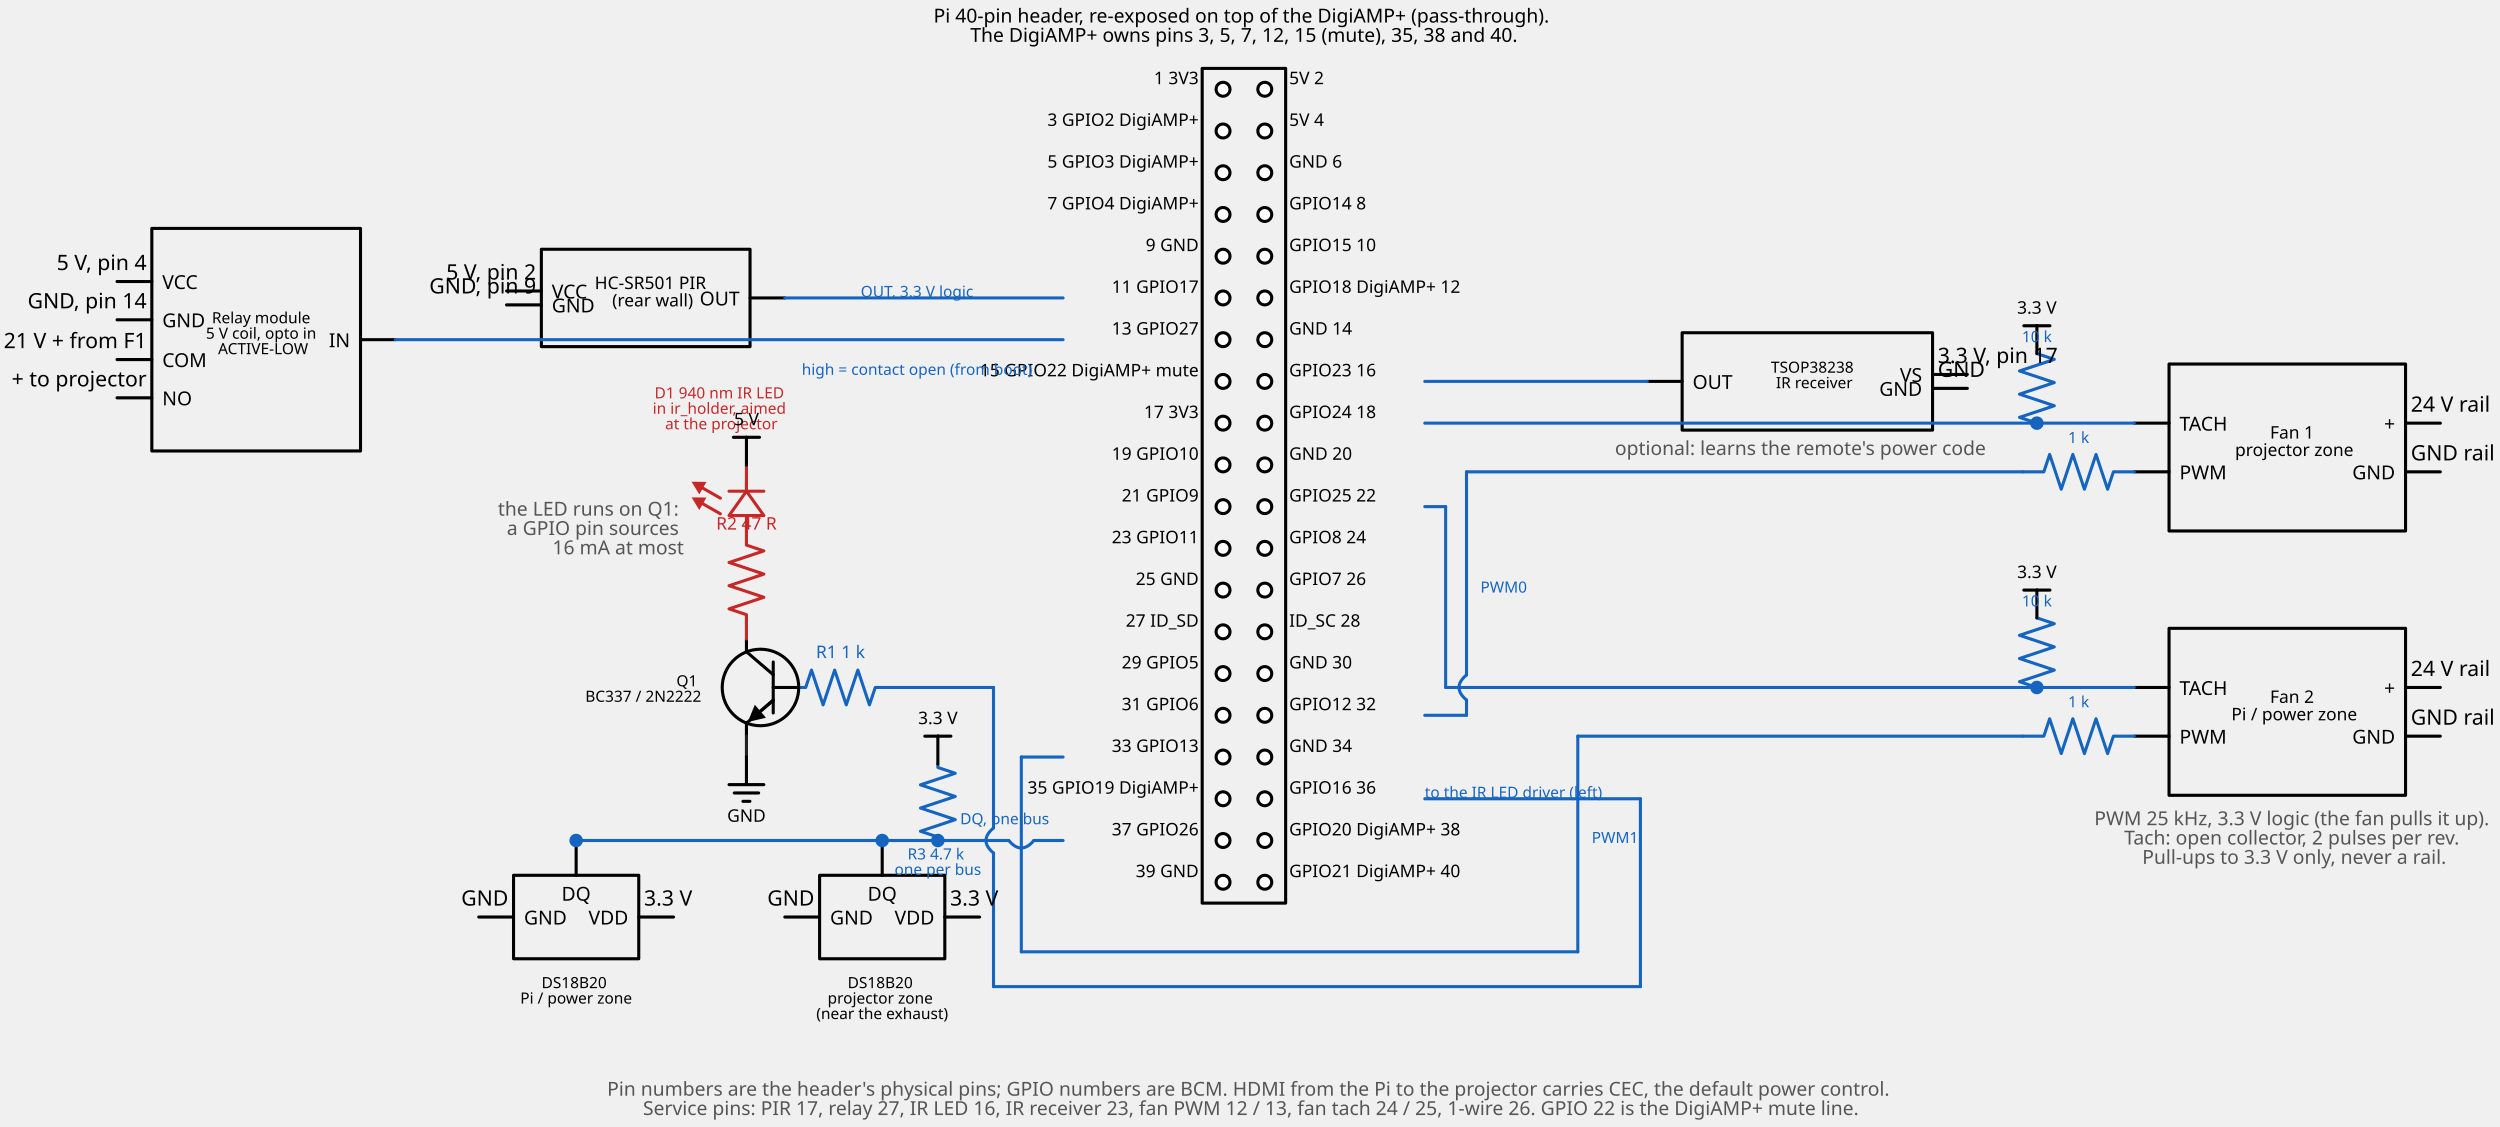
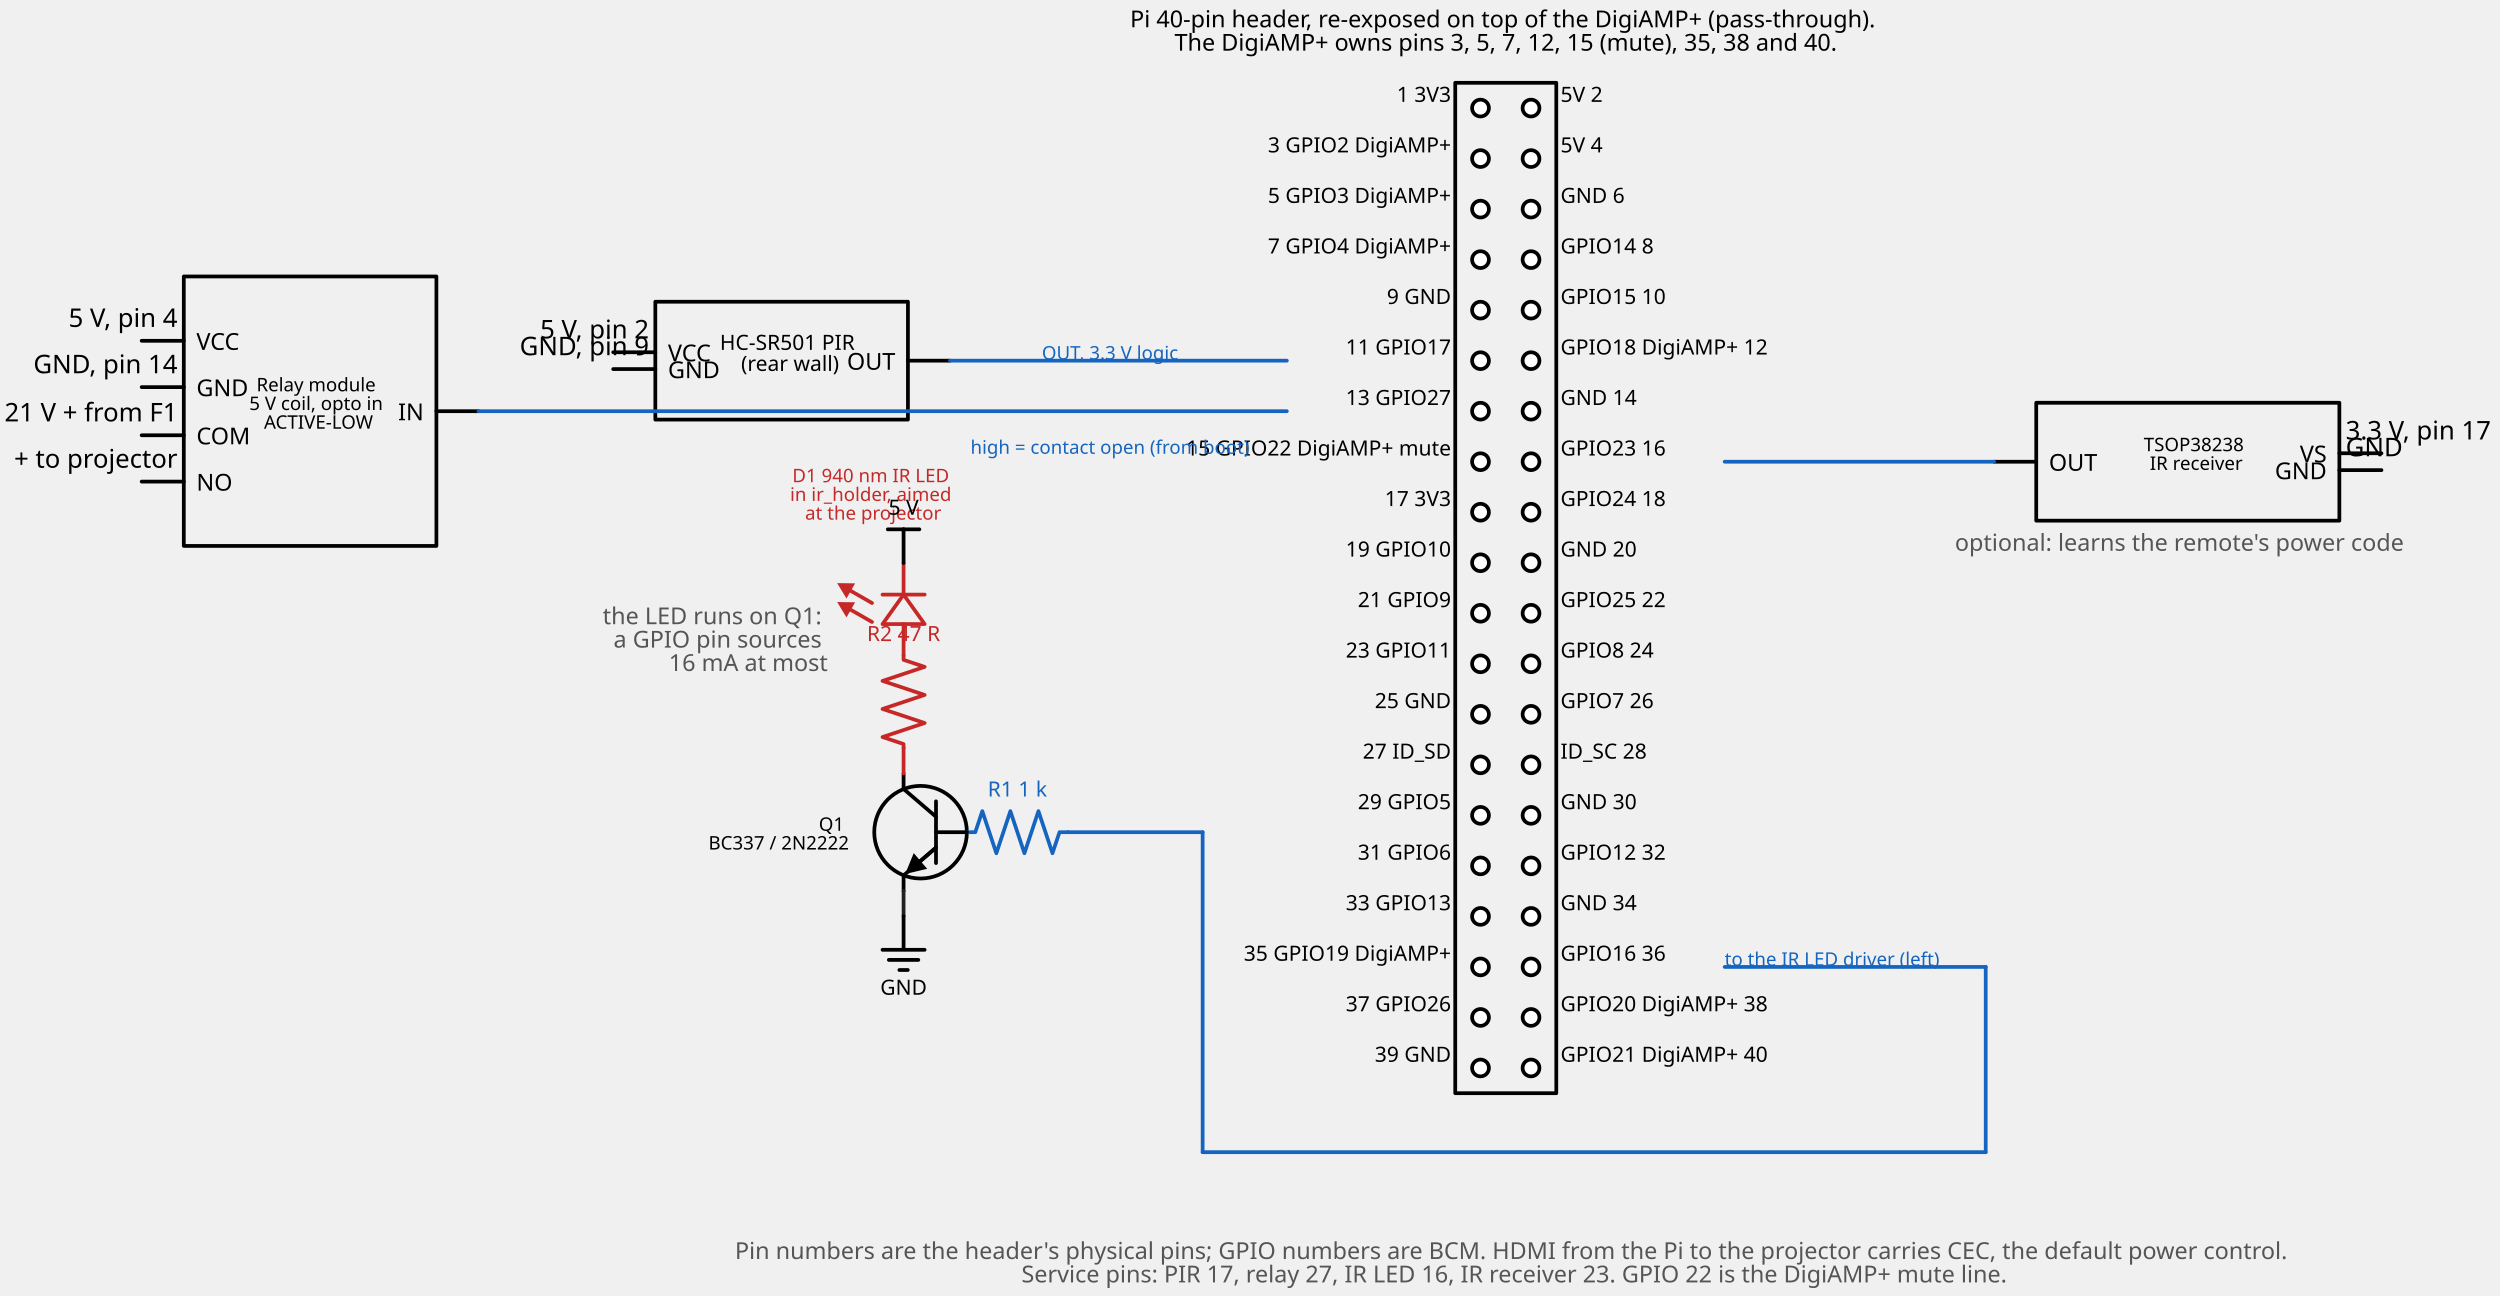
- <svg xmlns="http://www.w3.org/2000/svg" xml:lang="en" height="582.8pt" width="1293.86pt" viewBox="-622.18 -467.4 1293.86 582.8">
+ <svg xmlns="http://www.w3.org/2000/svg" xml:lang="en" height="554.0pt" width="1068.86pt" viewBox="-622.18 -467.4 1068.86 554.0">
  <polygon points="0,-0 0,-432 43.2,-432 43.2,-0 " style="stroke:black;fill:none;stroke-width:1.6;stroke-dasharray:-;stroke-linecap:round;stroke-linejoin:round;" />
-   <path d="M -108 -25.92 Q -115.776 -32.4 -108 -38.88" style="stroke:#1565c0;fill:none;stroke-width:1.6;stroke-dasharray:-;stroke-linecap:round;" />
  <circle cx="-228.6" cy="-111.6" r="19.8" style="stroke:black;fill:none;stroke-width:1.6;stroke-dasharray:-;" />
  <polygon points="-244.86,-200.58 -235.86,-213.18 -226.86,-200.58 " style="stroke:#c62828;fill:none;stroke-width:1.6;stroke-dasharray:-;stroke-linecap:round;stroke-linejoin:round;" />
-   <path d="M -87.12 -32.4 Q -93.6 -24.624 -100.08 -32.4" style="stroke:#1565c0;fill:none;stroke-width:1.6;stroke-dasharray:-;stroke-linecap:round;" />
-   <path d="M 136.8 -105.12 Q 129.024 -111.6 136.8 -118.08" style="stroke:#1565c0;fill:none;stroke-width:1.6;stroke-dasharray:-;stroke-linecap:round;" />
  <path d="M -342.0,-288 L -234,-288 L -234,-338.4 L -342,-338.4 L -342,-288" style="stroke:black;fill:none;stroke-width:1.6;stroke-dasharray:-;stroke-linecap:round;stroke-linejoin:round;" />
  <path d="M -342.0,-316.8 L -360,-316.8" style="stroke:black;fill:none;stroke-width:1.6;stroke-dasharray:-;stroke-linecap:round;stroke-linejoin:round;" />
  <path d="M -342.0,-309.6 L -360,-309.6" style="stroke:black;fill:none;stroke-width:1.6;stroke-dasharray:-;stroke-linecap:round;stroke-linejoin:round;" />
  <path d="M -234.0,-313.2 L -216,-313.2" style="stroke:black;fill:none;stroke-width:1.6;stroke-dasharray:-;stroke-linecap:round;stroke-linejoin:round;" />
  <path d="M -72,-313.2 L -144,-313.2 L -216,-313.2" style="stroke:#1565c0;fill:none;stroke-width:1.6;stroke-dasharray:-;stroke-linecap:round;stroke-linejoin:round;" />
  <path d="M -543.6,-234.0 L -435.6,-234 L -435.6,-349.2 L -543.6,-349.2 L -543.6,-234" style="stroke:black;fill:none;stroke-width:1.6;stroke-dasharray:-;stroke-linecap:round;stroke-linejoin:round;" />
  <path d="M -543.6,-321.696 L -561.6,-321.696" style="stroke:black;fill:none;stroke-width:1.6;stroke-dasharray:-;stroke-linecap:round;stroke-linejoin:round;" />
  <path d="M -543.6,-301.896 L -561.6,-301.896" style="stroke:black;fill:none;stroke-width:1.6;stroke-dasharray:-;stroke-linecap:round;stroke-linejoin:round;" />
  <path d="M -543.6,-281.304 L -561.6,-281.304" style="stroke:black;fill:none;stroke-width:1.6;stroke-dasharray:-;stroke-linecap:round;stroke-linejoin:round;" />
  <path d="M -543.6,-261.504 L -561.6,-261.504" style="stroke:black;fill:none;stroke-width:1.6;stroke-dasharray:-;stroke-linecap:round;stroke-linejoin:round;" />
  <path d="M -435.6,-291.6 L -417.6,-291.6" style="stroke:black;fill:none;stroke-width:1.6;stroke-dasharray:-;stroke-linecap:round;stroke-linejoin:round;" />
  <path d="M -72,-291.6 L -244.8,-291.6 L -417.6,-291.6" style="stroke:#1565c0;fill:none;stroke-width:1.6;stroke-dasharray:-;stroke-linecap:round;stroke-linejoin:round;" />
  <path d="M 115.2,-54 L 171,-54 L 226.8,-54" style="stroke:#1565c0;fill:none;stroke-width:1.6;stroke-dasharray:-;stroke-linecap:round;stroke-linejoin:round;" />
-   <path d="M 226.8,-54 L 226.8,-5.4 L 226.8,43.2" style="stroke:#1565c0;fill:none;stroke-width:1.6;stroke-dasharray:-;stroke-linecap:round;stroke-linejoin:round;" />
-   <path d="M 226.8,43.2 L 59.4,43.2 L -108,43.2" style="stroke:#1565c0;fill:none;stroke-width:1.6;stroke-dasharray:-;stroke-linecap:round;stroke-linejoin:round;" />
-   <path d="M -108.0,43.2 L -108,8.64 L -108,-25.92" style="stroke:#1565c0;fill:none;stroke-width:1.6;stroke-dasharray:-;stroke-linecap:round;stroke-linejoin:round;" />
-   <path d="M -108.0,-38.88 L -108,-75.24 L -108,-111.6" style="stroke:#1565c0;fill:none;stroke-width:1.6;stroke-dasharray:-;stroke-linecap:round;stroke-linejoin:round;" />
+   <path d="M 226.8,-54 L 226.8,-14.4 L 226.8,25.2" style="stroke:#1565c0;fill:none;stroke-width:1.6;stroke-dasharray:-;stroke-linecap:round;stroke-linejoin:round;" />
+   <path d="M 226.8,25.2 L 59.4,25.2 L -108,25.2" style="stroke:#1565c0;fill:none;stroke-width:1.6;stroke-dasharray:-;stroke-linecap:round;stroke-linejoin:round;" />
+   <path d="M -108.0,25.2 L -108,-43.2 L -108,-111.6" style="stroke:#1565c0;fill:none;stroke-width:1.6;stroke-dasharray:-;stroke-linecap:round;stroke-linejoin:round;" />
  <path d="M -108.0,-111.6 L -136.8,-111.6 L -165.6,-111.6" style="stroke:#1565c0;fill:none;stroke-width:1.6;stroke-dasharray:-;stroke-linecap:round;stroke-linejoin:round;" />
  <path d="M -165.6,-111.6 L -169.2,-111.6 L -172.2,-102.6 L -178.2,-120.6 L -184.2,-102.6 L -190.2,-120.6 L -196.2,-102.6 L -202.2,-120.6 L -205.2,-111.6 L -208.8,-111.6" style="stroke:#1565c0;fill:none;stroke-width:1.6;stroke-dasharray:-;stroke-linecap:round;stroke-linejoin:round;" />
  <path d="M -222,-111.6 L -208.8,-111.6" style="stroke:black;fill:none;stroke-width:1.6;stroke-dasharray:-;stroke-linecap:round;stroke-linejoin:round;" />
  <path d="M -222,-98.4 L -222,-124.8" style="stroke:black;fill:none;stroke-width:1.6;stroke-dasharray:-;stroke-linecap:round;stroke-linejoin:round;" />
  <path d="M -235.86,-136.68 L -235.86,-130.08 L -222,-118.2" style="stroke:black;fill:none;stroke-width:1.6;stroke-dasharray:-;stroke-linecap:round;stroke-linejoin:round;" />
  <path d="M -235.86,-86.52 L -235.86,-93.12 L -222,-105" style="stroke:black;fill:none;stroke-width:1.6;stroke-dasharray:-;stroke-linecap:round;stroke-linejoin:round;" />
  <path d="M -229.027,-98.977 L -222,-105" style="stroke:black;fill:none;stroke-width:1.6;stroke-dasharray:-;stroke-linecap:round;stroke-linejoin:round;" />
  <path d="M -234.341 -94.422 L -231.37 -101.71 L -226.684 -96.244 Z" style="stroke:black;fill:black;stroke-linecap:butt;stroke-linejoin:miter;" />
  <path d="M -235.86,-86.52 L -235.86,-81.12 L -235.86,-75.72" style="stroke:#212121;fill:none;stroke-width:1.6;stroke-dasharray:-;stroke-linecap:round;stroke-linejoin:round;" />
  <path d="M -235.86,-75.72 L -235.86,-61.32 L -244.86,-61.32 L -226.86,-61.32 M -242.16,-57 L -229.56,-57 M -237.66,-52.68 L -234.06,-52.68" style="stroke:black;fill:none;stroke-width:1.6;stroke-dasharray:-;stroke-linecap:round;stroke-linejoin:round;" />
  <path d="M -235.86,-136.68 L -235.86,-142.08 L -235.86,-147.48" style="stroke:#c62828;fill:none;stroke-width:1.6;stroke-dasharray:-;stroke-linecap:round;stroke-linejoin:round;" />
  <path d="M -235.86,-147.48 L -235.86,-149.28 L -244.86,-152.28 L -226.86,-158.28 L -244.86,-164.28 L -226.86,-170.28 L -244.86,-176.28 L -226.86,-182.28 L -235.86,-185.28 L -235.86,-187.08" style="stroke:#c62828;fill:none;stroke-width:1.6;stroke-dasharray:-;stroke-linecap:round;stroke-linejoin:round;" />
  <path d="M -235.86,-187.08 L -235.86,-200.58 M -244.86,-213.18 L -226.86,-213.18 M -235.86,-213.18 L -235.86,-226.68" style="stroke:#c62828;fill:none;stroke-width:1.6;stroke-dasharray:-;stroke-linecap:round;stroke-linejoin:round;" />
  <path d="M -249.36,-209.58 L -258.859,-215.008" style="stroke:#c62828;fill:none;stroke-width:1.6;stroke-dasharray:-;stroke-linecap:round;stroke-linejoin:round;" />
  <path d="M -263.374 -217.588 L -257.43 -217.508 L -260.288 -212.507 Z" style="stroke:#c62828;fill:#c62828;stroke-linecap:butt;stroke-linejoin:miter;" />
  <path d="M -249.36,-201.48 L -258.859,-206.908" style="stroke:#c62828;fill:none;stroke-width:1.6;stroke-dasharray:-;stroke-linecap:round;stroke-linejoin:round;" />
  <path d="M -263.374 -209.488 L -257.43 -209.408 L -260.288 -204.407 Z" style="stroke:#c62828;fill:#c62828;stroke-linecap:butt;stroke-linejoin:miter;" />
  <path d="M -235.86,-226.68 L -235.86,-241.08" style="stroke:black;fill:none;stroke-width:1.6;stroke-dasharray:-;stroke-linecap:round;stroke-linejoin:round;" />
  <path d="M -235.86,-241.08 L -242.61,-241.08" style="stroke:black;fill:none;stroke-width:1.6;stroke-dasharray:-;stroke-linecap:round;stroke-linejoin:round;" />
  <path d="M -235.86,-241.08 L -229.11,-241.08" style="stroke:black;fill:none;stroke-width:1.6;stroke-dasharray:-;stroke-linecap:round;stroke-linejoin:round;" />
-   <path d="M -72,-32.4 L -79.56,-32.4 L -87.12,-32.4" style="stroke:#1565c0;fill:none;stroke-width:1.6;stroke-dasharray:-;stroke-linecap:round;stroke-linejoin:round;" />
-   <path d="M -100.08,-32.4 L -212.04,-32.4 L -324,-32.4" style="stroke:#1565c0;fill:none;stroke-width:1.6;stroke-dasharray:-;stroke-linecap:round;stroke-linejoin:round;" />
-   <path d="M -136.8,-32.4 L -136.8,-34.2 L -145.8,-37.2 L -127.8,-43.2 L -145.8,-49.2 L -127.8,-55.2 L -145.8,-61.2 L -127.8,-67.2 L -136.8,-70.2 L -136.8,-72" style="stroke:#1565c0;fill:none;stroke-width:1.6;stroke-dasharray:-;stroke-linecap:round;stroke-linejoin:round;" />
-   <path d="M -136.8,-72 L -136.8,-86.4" style="stroke:black;fill:none;stroke-width:1.6;stroke-dasharray:-;stroke-linecap:round;stroke-linejoin:round;" />
-   <path d="M -136.8,-86.4 L -143.55,-86.4" style="stroke:black;fill:none;stroke-width:1.6;stroke-dasharray:-;stroke-linecap:round;stroke-linejoin:round;" />
-   <path d="M -136.8,-86.4 L -130.05,-86.4" style="stroke:black;fill:none;stroke-width:1.6;stroke-dasharray:-;stroke-linecap:round;stroke-linejoin:round;" />
-   <path d="M -198.0,28.8 L -133.2,28.8 L -133.2,-14.4 L -198,-14.4 L -198,28.8" style="stroke:black;fill:none;stroke-width:1.6;stroke-dasharray:-;stroke-linecap:round;stroke-linejoin:round;" />
-   <path d="M -198.0,7.2 L -216,7.2" style="stroke:black;fill:none;stroke-width:1.6;stroke-dasharray:-;stroke-linecap:round;stroke-linejoin:round;" />
-   <path d="M -133.2,7.2 L -115.2,7.2" style="stroke:black;fill:none;stroke-width:1.6;stroke-dasharray:-;stroke-linecap:round;stroke-linejoin:round;" />
-   <path d="M -165.6,-14.4 L -165.6,-32.4" style="stroke:black;fill:none;stroke-width:1.6;stroke-dasharray:-;stroke-linecap:round;stroke-linejoin:round;" />
-   <path d="M -356.4,28.8 L -291.6,28.8 L -291.6,-14.4 L -356.4,-14.4 L -356.4,28.8" style="stroke:black;fill:none;stroke-width:1.6;stroke-dasharray:-;stroke-linecap:round;stroke-linejoin:round;" />
-   <path d="M -356.4,7.2 L -374.4,7.2" style="stroke:black;fill:none;stroke-width:1.6;stroke-dasharray:-;stroke-linecap:round;stroke-linejoin:round;" />
-   <path d="M -291.6,7.2 L -273.6,7.2" style="stroke:black;fill:none;stroke-width:1.6;stroke-dasharray:-;stroke-linecap:round;stroke-linejoin:round;" />
-   <path d="M -324.0,-14.4 L -324,-32.4" style="stroke:black;fill:none;stroke-width:1.6;stroke-dasharray:-;stroke-linecap:round;stroke-linejoin:round;" />
  <path d="M 248.4,-244.8 L 378,-244.8 L 378,-295.2 L 248.4,-295.2 L 248.4,-244.8" style="stroke:black;fill:none;stroke-width:1.6;stroke-dasharray:-;stroke-linecap:round;stroke-linejoin:round;" />
  <path d="M 248.4,-270.0 L 230.4,-270" style="stroke:black;fill:none;stroke-width:1.6;stroke-dasharray:-;stroke-linecap:round;stroke-linejoin:round;" />
  <path d="M 378.0,-273.6 L 396,-273.6" style="stroke:black;fill:none;stroke-width:1.6;stroke-dasharray:-;stroke-linecap:round;stroke-linejoin:round;" />
  <path d="M 378.0,-266.4 L 396,-266.4" style="stroke:black;fill:none;stroke-width:1.6;stroke-dasharray:-;stroke-linecap:round;stroke-linejoin:round;" />
  <path d="M 115.2,-270.0 L 172.8,-270 L 230.4,-270" style="stroke:#1565c0;fill:none;stroke-width:1.6;stroke-dasharray:-;stroke-linecap:round;stroke-linejoin:round;" />
-   <path d="M 500.4,-192.6 L 622.8,-192.6 L 622.8,-279 L 500.4,-279 L 500.4,-192.6" style="stroke:black;fill:none;stroke-width:1.6;stroke-dasharray:-;stroke-linecap:round;stroke-linejoin:round;" />
-   <path d="M 500.4,-248.4 L 482.4,-248.4" style="stroke:black;fill:none;stroke-width:1.6;stroke-dasharray:-;stroke-linecap:round;stroke-linejoin:round;" />
-   <path d="M 500.4,-223.2 L 482.4,-223.2" style="stroke:black;fill:none;stroke-width:1.6;stroke-dasharray:-;stroke-linecap:round;stroke-linejoin:round;" />
-   <path d="M 622.8,-248.4 L 640.8,-248.4" style="stroke:black;fill:none;stroke-width:1.6;stroke-dasharray:-;stroke-linecap:round;stroke-linejoin:round;" />
-   <path d="M 622.8,-223.2 L 640.8,-223.2" style="stroke:black;fill:none;stroke-width:1.6;stroke-dasharray:-;stroke-linecap:round;stroke-linejoin:round;" />
-   <path d="M 432.0,-248.4 L 457.2,-248.4 L 482.4,-248.4" style="stroke:#1565c0;fill:none;stroke-width:1.6;stroke-dasharray:-;stroke-linecap:round;stroke-linejoin:round;" />
-   <path d="M 432.0,-248.4 L 423,-251.4 L 441,-257.4 L 423,-263.4 L 441,-269.4 L 423,-275.4 L 441,-281.4 L 432,-284.4" style="stroke:#1565c0;fill:none;stroke-width:1.6;stroke-dasharray:-;stroke-linecap:round;stroke-linejoin:round;" />
-   <path d="M 432.0,-284.4 L 432,-298.8" style="stroke:black;fill:none;stroke-width:1.6;stroke-dasharray:-;stroke-linecap:round;stroke-linejoin:round;" />
-   <path d="M 432.0,-298.8 L 425.25,-298.8" style="stroke:black;fill:none;stroke-width:1.6;stroke-dasharray:-;stroke-linecap:round;stroke-linejoin:round;" />
-   <path d="M 432.0,-298.8 L 438.75,-298.8" style="stroke:black;fill:none;stroke-width:1.6;stroke-dasharray:-;stroke-linecap:round;stroke-linejoin:round;" />
-   <path d="M 424.8,-223.2 L 435.6,-223.2 L 438.6,-232.2 L 444.6,-214.2 L 450.6,-232.2 L 456.6,-214.2 L 462.6,-232.2 L 468.6,-214.2 L 471.6,-223.2 L 482.4,-223.2" style="stroke:#1565c0;fill:none;stroke-width:1.6;stroke-dasharray:-;stroke-linecap:round;stroke-linejoin:round;" />
-   <path d="M 115.2,-248.4 L 273.6,-248.4 L 432,-248.4" style="stroke:#1565c0;fill:none;stroke-width:1.6;stroke-dasharray:-;stroke-linecap:round;stroke-linejoin:round;" />
-   <path d="M 115.2,-97.2 L 126,-97.2 L 136.8,-97.2" style="stroke:#1565c0;fill:none;stroke-width:1.6;stroke-dasharray:-;stroke-linecap:round;stroke-linejoin:round;" />
-   <path d="M 136.8,-97.2 L 136.8,-101.16 L 136.8,-105.12" style="stroke:#1565c0;fill:none;stroke-width:1.6;stroke-dasharray:-;stroke-linecap:round;stroke-linejoin:round;" />
-   <path d="M 136.8,-118.08 L 136.8,-170.64 L 136.8,-223.2" style="stroke:#1565c0;fill:none;stroke-width:1.6;stroke-dasharray:-;stroke-linecap:round;stroke-linejoin:round;" />
-   <path d="M 136.8,-223.2 L 280.8,-223.2 L 424.8,-223.2" style="stroke:#1565c0;fill:none;stroke-width:1.6;stroke-dasharray:-;stroke-linecap:round;stroke-linejoin:round;" />
-   <path d="M 500.4,-55.8 L 622.8,-55.8 L 622.8,-142.2 L 500.4,-142.2 L 500.4,-55.8" style="stroke:black;fill:none;stroke-width:1.6;stroke-dasharray:-;stroke-linecap:round;stroke-linejoin:round;" />
-   <path d="M 500.4,-111.6 L 482.4,-111.6" style="stroke:black;fill:none;stroke-width:1.6;stroke-dasharray:-;stroke-linecap:round;stroke-linejoin:round;" />
-   <path d="M 500.4,-86.4 L 482.4,-86.4" style="stroke:black;fill:none;stroke-width:1.6;stroke-dasharray:-;stroke-linecap:round;stroke-linejoin:round;" />
-   <path d="M 622.8,-111.6 L 640.8,-111.6" style="stroke:black;fill:none;stroke-width:1.6;stroke-dasharray:-;stroke-linecap:round;stroke-linejoin:round;" />
-   <path d="M 622.8,-86.4 L 640.8,-86.4" style="stroke:black;fill:none;stroke-width:1.6;stroke-dasharray:-;stroke-linecap:round;stroke-linejoin:round;" />
-   <path d="M 432.0,-111.6 L 457.2,-111.6 L 482.4,-111.6" style="stroke:#1565c0;fill:none;stroke-width:1.6;stroke-dasharray:-;stroke-linecap:round;stroke-linejoin:round;" />
-   <path d="M 432.0,-111.6 L 423,-114.6 L 441,-120.6 L 423,-126.6 L 441,-132.6 L 423,-138.6 L 441,-144.6 L 432,-147.6" style="stroke:#1565c0;fill:none;stroke-width:1.6;stroke-dasharray:-;stroke-linecap:round;stroke-linejoin:round;" />
-   <path d="M 432.0,-147.6 L 432,-162" style="stroke:black;fill:none;stroke-width:1.6;stroke-dasharray:-;stroke-linecap:round;stroke-linejoin:round;" />
-   <path d="M 432.0,-162 L 425.25,-162" style="stroke:black;fill:none;stroke-width:1.6;stroke-dasharray:-;stroke-linecap:round;stroke-linejoin:round;" />
-   <path d="M 432.0,-162 L 438.75,-162" style="stroke:black;fill:none;stroke-width:1.6;stroke-dasharray:-;stroke-linecap:round;stroke-linejoin:round;" />
-   <path d="M 424.8,-86.4 L 435.6,-86.4 L 438.6,-95.4 L 444.6,-77.4 L 450.6,-95.4 L 456.6,-77.4 L 462.6,-95.4 L 468.6,-77.4 L 471.6,-86.4 L 482.4,-86.4" style="stroke:#1565c0;fill:none;stroke-width:1.6;stroke-dasharray:-;stroke-linecap:round;stroke-linejoin:round;" />
-   <path d="M 115.2,-205.2 L 120.6,-205.2 L 126,-205.2" style="stroke:#1565c0;fill:none;stroke-width:1.6;stroke-dasharray:-;stroke-linecap:round;stroke-linejoin:round;" />
-   <path d="M 126.0,-205.2 L 126,-158.4 L 126,-111.6" style="stroke:#1565c0;fill:none;stroke-width:1.6;stroke-dasharray:-;stroke-linecap:round;stroke-linejoin:round;" />
-   <path d="M 126.0,-111.6 L 279,-111.6 L 432,-111.6" style="stroke:#1565c0;fill:none;stroke-width:1.6;stroke-dasharray:-;stroke-linecap:round;stroke-linejoin:round;" />
-   <path d="M -72,-75.6 L -82.8,-75.6 L -93.6,-75.6" style="stroke:#1565c0;fill:none;stroke-width:1.6;stroke-dasharray:-;stroke-linecap:round;stroke-linejoin:round;" />
-   <path d="M -93.6,-75.6 L -93.6,-25.2 L -93.6,25.2" style="stroke:#1565c0;fill:none;stroke-width:1.6;stroke-dasharray:-;stroke-linecap:round;stroke-linejoin:round;" />
-   <path d="M -93.6,25.2 L 50.4,25.2 L 194.4,25.2" style="stroke:#1565c0;fill:none;stroke-width:1.6;stroke-dasharray:-;stroke-linecap:round;stroke-linejoin:round;" />
-   <path d="M 194.4,25.2 L 194.4,-30.6 L 194.4,-86.4" style="stroke:#1565c0;fill:none;stroke-width:1.6;stroke-dasharray:-;stroke-linecap:round;stroke-linejoin:round;" />
-   <path d="M 194.4,-86.4 L 309.6,-86.4 L 424.8,-86.4" style="stroke:#1565c0;fill:none;stroke-width:1.6;stroke-dasharray:-;stroke-linecap:round;stroke-linejoin:round;" />
  <text x="-1.8" y="-430.2" dominant-baseline="ideographic" fill="black" font-size="9" font-family="sans" text-anchor="end">
    <tspan x="-1.8" dy="9">1  3V3</tspan>
  </text>
  <text x="45.0" y="-430.2" dominant-baseline="ideographic" fill="black" font-size="9" font-family="sans" text-anchor="start">
    <tspan x="45.0" dy="9">5V  2</tspan>
  </text>
  <text x="-1.8" y="-408.6" dominant-baseline="ideographic" fill="black" font-size="9" font-family="sans" text-anchor="end">
    <tspan x="-1.8" dy="9">3  GPIO2 DigiAMP+</tspan>
  </text>
  <text x="45.0" y="-408.6" dominant-baseline="ideographic" fill="black" font-size="9" font-family="sans" text-anchor="start">
    <tspan x="45.0" dy="9">5V  4</tspan>
  </text>
  <text x="-1.8" y="-387.0" dominant-baseline="ideographic" fill="black" font-size="9" font-family="sans" text-anchor="end">
    <tspan x="-1.8" dy="9">5  GPIO3 DigiAMP+</tspan>
  </text>
  <text x="45.0" y="-387.0" dominant-baseline="ideographic" fill="black" font-size="9" font-family="sans" text-anchor="start">
    <tspan x="45.0" dy="9">GND  6</tspan>
  </text>
  <text x="-1.8" y="-365.4" dominant-baseline="ideographic" fill="black" font-size="9" font-family="sans" text-anchor="end">
    <tspan x="-1.8" dy="9">7  GPIO4 DigiAMP+</tspan>
  </text>
  <text x="45.0" y="-365.4" dominant-baseline="ideographic" fill="black" font-size="9" font-family="sans" text-anchor="start">
    <tspan x="45.0" dy="9">GPIO14  8</tspan>
  </text>
  <text x="-1.8" y="-343.8" dominant-baseline="ideographic" fill="black" font-size="9" font-family="sans" text-anchor="end">
    <tspan x="-1.8" dy="9">9  GND</tspan>
  </text>
  <text x="45.0" y="-343.8" dominant-baseline="ideographic" fill="black" font-size="9" font-family="sans" text-anchor="start">
    <tspan x="45.0" dy="9">GPIO15  10</tspan>
  </text>
  <text x="-1.8" y="-322.2" dominant-baseline="ideographic" fill="black" font-size="9" font-family="sans" text-anchor="end">
    <tspan x="-1.8" dy="9">11  GPIO17</tspan>
  </text>
  <text x="45.0" y="-322.2" dominant-baseline="ideographic" fill="black" font-size="9" font-family="sans" text-anchor="start">
    <tspan x="45.0" dy="9">GPIO18 DigiAMP+  12</tspan>
  </text>
  <text x="-1.8" y="-300.6" dominant-baseline="ideographic" fill="black" font-size="9" font-family="sans" text-anchor="end">
    <tspan x="-1.8" dy="9">13  GPIO27</tspan>
  </text>
  <text x="45.0" y="-300.6" dominant-baseline="ideographic" fill="black" font-size="9" font-family="sans" text-anchor="start">
    <tspan x="45.0" dy="9">GND  14</tspan>
  </text>
  <text x="-1.8" y="-279.0" dominant-baseline="ideographic" fill="black" font-size="9" font-family="sans" text-anchor="end">
    <tspan x="-1.8" dy="9">15  GPIO22 DigiAMP+ mute</tspan>
  </text>
  <text x="45.0" y="-279.0" dominant-baseline="ideographic" fill="black" font-size="9" font-family="sans" text-anchor="start">
    <tspan x="45.0" dy="9">GPIO23  16</tspan>
  </text>
  <text x="-1.8" y="-257.4" dominant-baseline="ideographic" fill="black" font-size="9" font-family="sans" text-anchor="end">
    <tspan x="-1.8" dy="9">17  3V3</tspan>
  </text>
  <text x="45.0" y="-257.4" dominant-baseline="ideographic" fill="black" font-size="9" font-family="sans" text-anchor="start">
    <tspan x="45.0" dy="9">GPIO24  18</tspan>
  </text>
  <text x="-1.8" y="-235.8" dominant-baseline="ideographic" fill="black" font-size="9" font-family="sans" text-anchor="end">
    <tspan x="-1.8" dy="9">19  GPIO10</tspan>
  </text>
  <text x="45.0" y="-235.8" dominant-baseline="ideographic" fill="black" font-size="9" font-family="sans" text-anchor="start">
    <tspan x="45.0" dy="9">GND  20</tspan>
  </text>
  <text x="-1.8" y="-214.2" dominant-baseline="ideographic" fill="black" font-size="9" font-family="sans" text-anchor="end">
    <tspan x="-1.8" dy="9">21  GPIO9</tspan>
  </text>
  <text x="45.0" y="-214.2" dominant-baseline="ideographic" fill="black" font-size="9" font-family="sans" text-anchor="start">
    <tspan x="45.0" dy="9">GPIO25  22</tspan>
  </text>
  <text x="-1.8" y="-192.6" dominant-baseline="ideographic" fill="black" font-size="9" font-family="sans" text-anchor="end">
    <tspan x="-1.8" dy="9">23  GPIO11</tspan>
  </text>
  <text x="45.0" y="-192.6" dominant-baseline="ideographic" fill="black" font-size="9" font-family="sans" text-anchor="start">
    <tspan x="45.0" dy="9">GPIO8  24</tspan>
  </text>
  <text x="-1.8" y="-171" dominant-baseline="ideographic" fill="black" font-size="9" font-family="sans" text-anchor="end">
    <tspan x="-1.8" dy="9">25  GND</tspan>
  </text>
  <text x="45.0" y="-171" dominant-baseline="ideographic" fill="black" font-size="9" font-family="sans" text-anchor="start">
    <tspan x="45.0" dy="9">GPIO7  26</tspan>
  </text>
  <text x="-1.8" y="-149.4" dominant-baseline="ideographic" fill="black" font-size="9" font-family="sans" text-anchor="end">
    <tspan x="-1.8" dy="9">27  ID_SD</tspan>
  </text>
  <text x="45.0" y="-149.4" dominant-baseline="ideographic" fill="black" font-size="9" font-family="sans" text-anchor="start">
    <tspan x="45.0" dy="9">ID_SC  28</tspan>
  </text>
  <text x="-1.8" y="-127.8" dominant-baseline="ideographic" fill="black" font-size="9" font-family="sans" text-anchor="end">
    <tspan x="-1.8" dy="9">29  GPIO5</tspan>
  </text>
  <text x="45.0" y="-127.8" dominant-baseline="ideographic" fill="black" font-size="9" font-family="sans" text-anchor="start">
    <tspan x="45.0" dy="9">GND  30</tspan>
  </text>
  <text x="-1.8" y="-106.2" dominant-baseline="ideographic" fill="black" font-size="9" font-family="sans" text-anchor="end">
    <tspan x="-1.8" dy="9">31  GPIO6</tspan>
  </text>
  <text x="45.0" y="-106.2" dominant-baseline="ideographic" fill="black" font-size="9" font-family="sans" text-anchor="start">
    <tspan x="45.0" dy="9">GPIO12  32</tspan>
  </text>
  <text x="-1.8" y="-84.6" dominant-baseline="ideographic" fill="black" font-size="9" font-family="sans" text-anchor="end">
    <tspan x="-1.8" dy="9">33  GPIO13</tspan>
  </text>
  <text x="45.0" y="-84.6" dominant-baseline="ideographic" fill="black" font-size="9" font-family="sans" text-anchor="start">
    <tspan x="45.0" dy="9">GND  34</tspan>
  </text>
  <text x="-1.8" y="-63" dominant-baseline="ideographic" fill="black" font-size="9" font-family="sans" text-anchor="end">
    <tspan x="-1.8" dy="9">35  GPIO19 DigiAMP+</tspan>
  </text>
  <text x="45.0" y="-63" dominant-baseline="ideographic" fill="black" font-size="9" font-family="sans" text-anchor="start">
    <tspan x="45.0" dy="9">GPIO16  36</tspan>
  </text>
  <text x="-1.8" y="-41.4" dominant-baseline="ideographic" fill="black" font-size="9" font-family="sans" text-anchor="end">
    <tspan x="-1.8" dy="9">37  GPIO26</tspan>
  </text>
  <text x="45.0" y="-41.4" dominant-baseline="ideographic" fill="black" font-size="9" font-family="sans" text-anchor="start">
    <tspan x="45.0" dy="9">GPIO20 DigiAMP+  38</tspan>
  </text>
  <text x="-1.8" y="-19.8" dominant-baseline="ideographic" fill="black" font-size="9" font-family="sans" text-anchor="end">
    <tspan x="-1.8" dy="9">39  GND</tspan>
  </text>
  <text x="45.0" y="-19.8" dominant-baseline="ideographic" fill="black" font-size="9" font-family="sans" text-anchor="start">
    <tspan x="45.0" dy="9">GPIO21 DigiAMP+  40</tspan>
  </text>
  <text x="21.6" y="-462.8" dominant-baseline="ideographic" fill="black" font-size="10" font-family="sans" text-anchor="middle">
    <tspan x="21.6" dy="10">Pi 40-pin header, re-exposed on top of the DigiAMP+ (pass-through).</tspan>
    <tspan x="21.6" dy="10">The DigiAMP+ owns pins 3, 5, 7, 12, 15 (mute), 35, 38 and 40.</tspan>
  </text>
  <text x="-344.7" y="-330.5" dominant-baseline="ideographic" fill="black" font-size="11" font-family="sans" text-anchor="end">
    <tspan x="-344.7" dy="11">5 V, pin 2</tspan>
  </text>
  <text x="-336.6" y="-326.8" dominant-baseline="central" fill="black" font-size="10" font-family="sans" text-anchor="start">
    <tspan x="-336.6" dy="10">VCC</tspan>
  </text>
  <text x="-344.7" y="-323.3" dominant-baseline="ideographic" fill="black" font-size="11" font-family="sans" text-anchor="end">
    <tspan x="-344.7" dy="11">GND, pin 9</tspan>
  </text>
  <text x="-336.6" y="-319.6" dominant-baseline="central" fill="black" font-size="10" font-family="sans" text-anchor="start">
    <tspan x="-336.6" dy="10">GND</tspan>
  </text>
  <text x="-239.4" y="-323.2" dominant-baseline="central" fill="black" font-size="10" font-family="sans" text-anchor="end">
    <tspan x="-239.4" dy="10">OUT</tspan>
  </text>
  <text x="-284.4" y="-330.3" dominant-baseline="central" fill="black" font-size="9" font-family="sans" text-anchor="middle">
    <tspan x="-284.4" dy="9">HC-SR501 PIR</tspan>
    <tspan x="-284.4" dy="9">(rear wall)</tspan>
  </text>
  <text x="-147.6" y="-324.8" dominant-baseline="central" fill="#1565c0" font-size="8" font-family="sans" text-anchor="middle">
    <tspan x="-147.6" dy="8">OUT, 3.3 V logic</tspan>
  </text>
  <text x="-546.3" y="-335.396" dominant-baseline="ideographic" fill="black" font-size="11" font-family="sans" text-anchor="end">
    <tspan x="-546.3" dy="11">5 V, pin 4</tspan>
  </text>
  <text x="-538.2" y="-331.696" dominant-baseline="central" fill="black" font-size="10" font-family="sans" text-anchor="start">
    <tspan x="-538.2" dy="10">VCC</tspan>
  </text>
  <text x="-546.3" y="-315.596" dominant-baseline="ideographic" fill="black" font-size="11" font-family="sans" text-anchor="end">
    <tspan x="-546.3" dy="11">GND, pin 14</tspan>
  </text>
  <text x="-538.2" y="-311.896" dominant-baseline="central" fill="black" font-size="10" font-family="sans" text-anchor="start">
    <tspan x="-538.2" dy="10">GND</tspan>
  </text>
  <text x="-546.3" y="-295.004" dominant-baseline="ideographic" fill="black" font-size="11" font-family="sans" text-anchor="end">
    <tspan x="-546.3" dy="11">21 V + from F1</tspan>
  </text>
  <text x="-538.2" y="-291.304" dominant-baseline="central" fill="black" font-size="10" font-family="sans" text-anchor="start">
    <tspan x="-538.2" dy="10">COM</tspan>
  </text>
  <text x="-546.3" y="-275.204" dominant-baseline="ideographic" fill="black" font-size="11" font-family="sans" text-anchor="end">
    <tspan x="-546.3" dy="11">+ to projector</tspan>
  </text>
  <text x="-538.2" y="-271.504" dominant-baseline="central" fill="black" font-size="10" font-family="sans" text-anchor="start">
    <tspan x="-538.2" dy="10">NO</tspan>
  </text>
  <text x="-441.0" y="-301.6" dominant-baseline="central" fill="black" font-size="10" font-family="sans" text-anchor="end">
    <tspan x="-441.0" dy="10">IN</tspan>
  </text>
  <text x="-486.0" y="-311.2" dominant-baseline="central" fill="black" font-size="8" font-family="sans" text-anchor="middle">
    <tspan x="-486.0" dy="8">Relay module</tspan>
    <tspan x="-486.0" dy="8">5 V coil, opto in</tspan>
    <tspan x="-486.0" dy="8">ACTIVE-LOW</tspan>
  </text>
  <text x="-147.6" y="-284.48" dominant-baseline="central" fill="#1565c0" font-size="8" font-family="sans" text-anchor="middle">
    <tspan x="-147.6" dy="8">high = contact open (from boot)</tspan>
  </text>
  <text x="115.2" y="-65.6" dominant-baseline="central" fill="#1565c0" font-size="8" font-family="sans" text-anchor="start">
    <tspan x="115.2" dy="8">to the IR LED driver (left)</tspan>
  </text>
  <text x="-187.2" y="-133.2" dominant-baseline="ideographic" fill="#1565c0" font-size="9" font-family="sans" text-anchor="middle">
    <tspan x="-187.2" dy="9">R1 1 k</tspan>
  </text>
  <text x="-259.2" y="-123.3" dominant-baseline="central" fill="black" font-size="8" font-family="sans" text-anchor="end">
    <tspan x="-259.2" dy="8">Q1</tspan>
    <tspan x="-259.2" dy="8">BC337 / 2N2222</tspan>
  </text>
  <text x="-235.86" y="-58.08" dominant-baseline="hanging" fill="black" font-size="9" font-family="sans" text-anchor="middle">
    <tspan x="-235.86" dy="9">GND</tspan>
  </text>
  <text x="-235.86" y="-199.68" dominant-baseline="ideographic" fill="#c62828" font-size="9" font-family="sans" text-anchor="middle">
    <tspan x="-235.86" dy="9">R2 47 R</tspan>
  </text>
  <text x="-248.865" y="-266.88" dominant-baseline="ideographic" fill="#c62828" font-size="8" font-family="sans" text-anchor="middle">
    <tspan x="-248.865" dy="8">D1  940 nm IR LED</tspan>
    <tspan x="-248.865" dy="8">in ir_holder, aimed</tspan>
    <tspan x="-248.865" dy="8">at the projector</tspan>
  </text>
  <text x="-235.86" y="-253.68" dominant-baseline="ideographic" fill="black" font-size="9" font-family="sans" text-anchor="middle">
    <tspan x="-235.86" dy="9">5 V</tspan>
  </text>
  <text x="-268.26" y="-214.4" dominant-baseline="central" fill="#555555" font-size="10" font-family="sans" text-anchor="end">
    <tspan x="-268.26" dy="10">the LED runs on Q1:</tspan>
    <tspan x="-268.26" dy="10">a GPIO pin sources</tspan>
    <tspan x="-268.26" dy="10">16 mA at most</tspan>
  </text>
-   <text x="-136.8" y="-36.8" dominant-baseline="hanging" fill="#1565c0" font-size="8" font-family="sans" text-anchor="middle">
-     <tspan x="-136.8" dy="8">R3 4.7 k</tspan>
-     <tspan x="-136.8" dy="8">one per bus</tspan>
-   </text>
-   <text x="-136.8" y="-99" dominant-baseline="ideographic" fill="black" font-size="9" font-family="sans" text-anchor="middle">
-     <tspan x="-136.8" dy="9">3.3 V</tspan>
-   </text>
-   <text x="-79.2" y="-51.92" dominant-baseline="central" fill="#1565c0" font-size="8" font-family="sans" text-anchor="end">
-     <tspan x="-79.2" dy="8">DQ, one bus</tspan>
-   </text>
-   <text x="-200.7" y="-6.5" dominant-baseline="ideographic" fill="black" font-size="11" font-family="sans" text-anchor="end">
-     <tspan x="-200.7" dy="11">GND</tspan>
-   </text>
-   <text x="-192.6" y="-2.8" dominant-baseline="central" fill="black" font-size="10" font-family="sans" text-anchor="start">
-     <tspan x="-192.6" dy="10">GND</tspan>
-   </text>
-   <text x="-130.5" y="-6.5" dominant-baseline="ideographic" fill="black" font-size="11" font-family="sans" text-anchor="start">
-     <tspan x="-130.5" dy="11">3.3 V</tspan>
-   </text>
-   <text x="-138.6" y="-2.8" dominant-baseline="central" fill="black" font-size="10" font-family="sans" text-anchor="end">
-     <tspan x="-138.6" dy="10">VDD</tspan>
-   </text>
-   <text x="-165.6" y="-19" dominant-baseline="hanging" fill="black" font-size="10" font-family="sans" text-anchor="middle">
-     <tspan x="-165.6" dy="10">DQ</tspan>
-   </text>
-   <text x="-165.6" y="29.8" dominant-baseline="hanging" fill="black" font-size="8" font-family="sans" text-anchor="middle">
-     <tspan x="-165.6" dy="8">DS18B20</tspan>
-     <tspan x="-165.6" dy="8">projector zone</tspan>
-     <tspan x="-165.6" dy="8">(near the exhaust)</tspan>
-   </text>
-   <text x="-359.1" y="-6.5" dominant-baseline="ideographic" fill="black" font-size="11" font-family="sans" text-anchor="end">
-     <tspan x="-359.1" dy="11">GND</tspan>
-   </text>
-   <text x="-351.0" y="-2.8" dominant-baseline="central" fill="black" font-size="10" font-family="sans" text-anchor="start">
-     <tspan x="-351.0" dy="10">GND</tspan>
-   </text>
-   <text x="-288.9" y="-6.5" dominant-baseline="ideographic" fill="black" font-size="11" font-family="sans" text-anchor="start">
-     <tspan x="-288.9" dy="11">3.3 V</tspan>
-   </text>
-   <text x="-297.0" y="-2.8" dominant-baseline="central" fill="black" font-size="10" font-family="sans" text-anchor="end">
-     <tspan x="-297.0" dy="10">VDD</tspan>
-   </text>
-   <text x="-324.0" y="-19" dominant-baseline="hanging" fill="black" font-size="10" font-family="sans" text-anchor="middle">
-     <tspan x="-324.0" dy="10">DQ</tspan>
-   </text>
-   <text x="-324.0" y="29.8" dominant-baseline="hanging" fill="black" font-size="8" font-family="sans" text-anchor="middle">
-     <tspan x="-324.0" dy="8">DS18B20</tspan>
-     <tspan x="-324.0" dy="8">Pi / power zone</tspan>
-   </text>
  <text x="253.8" y="-280.0" dominant-baseline="central" fill="black" font-size="10" font-family="sans" text-anchor="start">
    <tspan x="253.8" dy="10">OUT</tspan>
  </text>
  <text x="380.7" y="-287.3" dominant-baseline="ideographic" fill="black" font-size="11" font-family="sans" text-anchor="start">
    <tspan x="380.7" dy="11">3.3 V, pin 17</tspan>
  </text>
  <text x="372.6" y="-283.6" dominant-baseline="central" fill="black" font-size="10" font-family="sans" text-anchor="end">
    <tspan x="372.6" dy="10">VS</tspan>
  </text>
  <text x="380.7" y="-280.1" dominant-baseline="ideographic" fill="black" font-size="11" font-family="sans" text-anchor="start">
    <tspan x="380.7" dy="11">GND</tspan>
  </text>
  <text x="372.6" y="-276.4" dominant-baseline="central" fill="black" font-size="10" font-family="sans" text-anchor="end">
    <tspan x="372.6" dy="10">GND</tspan>
  </text>
  <text x="316.8" y="-285.6" dominant-baseline="central" fill="black" font-size="8" font-family="sans" text-anchor="middle">
    <tspan x="316.8" dy="8">TSOP38238</tspan>
    <tspan x="316.8" dy="8">IR receiver</tspan>
  </text>
  <text x="309.6" y="-245.8" dominant-baseline="central" fill="#555555" font-size="10" font-family="sans" text-anchor="middle">
    <tspan x="309.6" dy="10">optional: learns the remote's power code</tspan>
  </text>
-   <text x="505.8" y="-258.4" dominant-baseline="central" fill="black" font-size="10" font-family="sans" text-anchor="start">
-     <tspan x="505.8" dy="10">TACH</tspan>
-   </text>
-   <text x="505.8" y="-233.2" dominant-baseline="central" fill="black" font-size="10" font-family="sans" text-anchor="start">
-     <tspan x="505.8" dy="10">PWM</tspan>
-   </text>
-   <text x="625.5" y="-262.1" dominant-baseline="ideographic" fill="black" font-size="11" font-family="sans" text-anchor="start">
-     <tspan x="625.5" dy="11">24 V rail</tspan>
-   </text>
-   <text x="617.4" y="-258.4" dominant-baseline="central" fill="black" font-size="10" font-family="sans" text-anchor="end">
-     <tspan x="617.4" dy="10">+</tspan>
-   </text>
-   <text x="625.5" y="-236.9" dominant-baseline="ideographic" fill="black" font-size="11" font-family="sans" text-anchor="start">
-     <tspan x="625.5" dy="11">GND rail</tspan>
-   </text>
-   <text x="617.4" y="-233.2" dominant-baseline="central" fill="black" font-size="10" font-family="sans" text-anchor="end">
-     <tspan x="617.4" dy="10">GND</tspan>
-   </text>
-   <text x="565.2" y="-252.9" dominant-baseline="central" fill="black" font-size="9" font-family="sans" text-anchor="middle">
-     <tspan x="565.2" dy="9">Fan 1</tspan>
-     <tspan x="565.2" dy="9">projector zone</tspan>
-   </text>
-   <text x="432.0" y="-296.0" dominant-baseline="ideographic" fill="#1565c0" font-size="8" font-family="sans" text-anchor="middle">
-     <tspan x="432.0" dy="8">10 k</tspan>
-   </text>
-   <text x="432.0" y="-311.4" dominant-baseline="ideographic" fill="black" font-size="9" font-family="sans" text-anchor="middle">
-     <tspan x="432.0" dy="9">3.3 V</tspan>
-   </text>
-   <text x="453.6" y="-243.8" dominant-baseline="ideographic" fill="#1565c0" font-size="8" font-family="sans" text-anchor="middle">
-     <tspan x="453.6" dy="8">1 k</tspan>
-   </text>
-   <text x="144.0" y="-171.8" dominant-baseline="central" fill="#1565c0" font-size="8" font-family="sans" text-anchor="start">
-     <tspan x="144.0" dy="8">PWM0</tspan>
-   </text>
-   <text x="505.8" y="-121.6" dominant-baseline="central" fill="black" font-size="10" font-family="sans" text-anchor="start">
-     <tspan x="505.8" dy="10">TACH</tspan>
-   </text>
-   <text x="505.8" y="-96.4" dominant-baseline="central" fill="black" font-size="10" font-family="sans" text-anchor="start">
-     <tspan x="505.8" dy="10">PWM</tspan>
-   </text>
-   <text x="625.5" y="-125.3" dominant-baseline="ideographic" fill="black" font-size="11" font-family="sans" text-anchor="start">
-     <tspan x="625.5" dy="11">24 V rail</tspan>
-   </text>
-   <text x="617.4" y="-121.6" dominant-baseline="central" fill="black" font-size="10" font-family="sans" text-anchor="end">
-     <tspan x="617.4" dy="10">+</tspan>
-   </text>
-   <text x="625.5" y="-100.1" dominant-baseline="ideographic" fill="black" font-size="11" font-family="sans" text-anchor="start">
-     <tspan x="625.5" dy="11">GND rail</tspan>
-   </text>
-   <text x="617.4" y="-96.4" dominant-baseline="central" fill="black" font-size="10" font-family="sans" text-anchor="end">
-     <tspan x="617.4" dy="10">GND</tspan>
-   </text>
-   <text x="565.2" y="-116.1" dominant-baseline="central" fill="black" font-size="9" font-family="sans" text-anchor="middle">
-     <tspan x="565.2" dy="9">Fan 2</tspan>
-     <tspan x="565.2" dy="9">Pi / power zone</tspan>
-   </text>
-   <text x="432.0" y="-159.2" dominant-baseline="ideographic" fill="#1565c0" font-size="8" font-family="sans" text-anchor="middle">
-     <tspan x="432.0" dy="8">10 k</tspan>
-   </text>
-   <text x="432.0" y="-174.6" dominant-baseline="ideographic" fill="black" font-size="9" font-family="sans" text-anchor="middle">
-     <tspan x="432.0" dy="9">3.3 V</tspan>
-   </text>
-   <text x="453.6" y="-107" dominant-baseline="ideographic" fill="#1565c0" font-size="8" font-family="sans" text-anchor="middle">
-     <tspan x="453.6" dy="8">1 k</tspan>
-   </text>
-   <text x="201.6" y="-42.2" dominant-baseline="central" fill="#1565c0" font-size="8" font-family="sans" text-anchor="start">
-     <tspan x="201.6" dy="8">PWM1</tspan>
-   </text>
-   <text x="565.2" y="-54.2" dominant-baseline="central" fill="#555555" font-size="10" font-family="sans" text-anchor="middle">
-     <tspan x="565.2" dy="10">PWM 25 kHz, 3.3 V logic (the fan pulls it up).</tspan>
-     <tspan x="565.2" dy="10">Tach: open collector, 2 pulses per rev.</tspan>
-     <tspan x="565.2" dy="10">Pull-ups to 3.3 V only, never a rail.</tspan>
-   </text>
-   <text x="25.2" y="85.8" dominant-baseline="central" fill="#555555" font-size="10" font-family="sans" text-anchor="middle">
+   <text x="25.2" y="57" dominant-baseline="central" fill="#555555" font-size="10" font-family="sans" text-anchor="middle">
    <tspan x="25.2" dy="10">Pin numbers are the header's physical pins; GPIO numbers are BCM. HDMI from the Pi to the projector carries CEC, the default power control.</tspan>
-     <tspan x="25.2" dy="10">Service pins: PIR 17, relay 27, IR LED 16, IR receiver 23, fan PWM 12 / 13, fan tach 24 / 25, 1-wire 26. GPIO 22 is the DigiAMP+ mute line.</tspan>
+     <tspan x="25.2" dy="10">Service pins: PIR 17, relay 27, IR LED 16, IR receiver 23. GPIO 22 is the DigiAMP+ mute line.</tspan>
  </text>
  <circle cx="10.8" cy="-421.2" r="3.6" style="stroke:black;fill:white;stroke-width:1.6;stroke-dasharray:-;" />
  <circle cx="32.4" cy="-421.2" r="3.6" style="stroke:black;fill:white;stroke-width:1.6;stroke-dasharray:-;" />
  <circle cx="10.8" cy="-399.6" r="3.6" style="stroke:black;fill:white;stroke-width:1.6;stroke-dasharray:-;" />
  <circle cx="32.4" cy="-399.6" r="3.6" style="stroke:black;fill:white;stroke-width:1.6;stroke-dasharray:-;" />
  <circle cx="10.8" cy="-378" r="3.6" style="stroke:black;fill:white;stroke-width:1.6;stroke-dasharray:-;" />
  <circle cx="32.4" cy="-378" r="3.6" style="stroke:black;fill:white;stroke-width:1.6;stroke-dasharray:-;" />
  <circle cx="10.8" cy="-356.4" r="3.6" style="stroke:black;fill:white;stroke-width:1.6;stroke-dasharray:-;" />
  <circle cx="32.4" cy="-356.4" r="3.6" style="stroke:black;fill:white;stroke-width:1.6;stroke-dasharray:-;" />
  <circle cx="10.8" cy="-334.8" r="3.6" style="stroke:black;fill:white;stroke-width:1.6;stroke-dasharray:-;" />
  <circle cx="32.4" cy="-334.8" r="3.6" style="stroke:black;fill:white;stroke-width:1.6;stroke-dasharray:-;" />
  <circle cx="10.8" cy="-313.2" r="3.6" style="stroke:black;fill:white;stroke-width:1.6;stroke-dasharray:-;" />
  <circle cx="32.4" cy="-313.2" r="3.6" style="stroke:black;fill:white;stroke-width:1.6;stroke-dasharray:-;" />
  <circle cx="10.8" cy="-291.6" r="3.6" style="stroke:black;fill:white;stroke-width:1.6;stroke-dasharray:-;" />
  <circle cx="32.4" cy="-291.6" r="3.6" style="stroke:black;fill:white;stroke-width:1.6;stroke-dasharray:-;" />
  <circle cx="10.8" cy="-270" r="3.6" style="stroke:black;fill:white;stroke-width:1.6;stroke-dasharray:-;" />
  <circle cx="32.4" cy="-270" r="3.6" style="stroke:black;fill:white;stroke-width:1.6;stroke-dasharray:-;" />
  <circle cx="10.8" cy="-248.4" r="3.6" style="stroke:black;fill:white;stroke-width:1.6;stroke-dasharray:-;" />
  <circle cx="32.4" cy="-248.4" r="3.6" style="stroke:black;fill:white;stroke-width:1.6;stroke-dasharray:-;" />
  <circle cx="10.8" cy="-226.8" r="3.6" style="stroke:black;fill:white;stroke-width:1.6;stroke-dasharray:-;" />
  <circle cx="32.4" cy="-226.8" r="3.6" style="stroke:black;fill:white;stroke-width:1.6;stroke-dasharray:-;" />
  <circle cx="10.8" cy="-205.2" r="3.6" style="stroke:black;fill:white;stroke-width:1.6;stroke-dasharray:-;" />
  <circle cx="32.4" cy="-205.2" r="3.6" style="stroke:black;fill:white;stroke-width:1.6;stroke-dasharray:-;" />
  <circle cx="10.8" cy="-183.6" r="3.6" style="stroke:black;fill:white;stroke-width:1.6;stroke-dasharray:-;" />
  <circle cx="32.4" cy="-183.6" r="3.6" style="stroke:black;fill:white;stroke-width:1.6;stroke-dasharray:-;" />
  <circle cx="10.8" cy="-162" r="3.6" style="stroke:black;fill:white;stroke-width:1.6;stroke-dasharray:-;" />
  <circle cx="32.4" cy="-162" r="3.6" style="stroke:black;fill:white;stroke-width:1.6;stroke-dasharray:-;" />
  <circle cx="10.8" cy="-140.4" r="3.6" style="stroke:black;fill:white;stroke-width:1.6;stroke-dasharray:-;" />
  <circle cx="32.4" cy="-140.4" r="3.6" style="stroke:black;fill:white;stroke-width:1.6;stroke-dasharray:-;" />
  <circle cx="10.8" cy="-118.8" r="3.6" style="stroke:black;fill:white;stroke-width:1.6;stroke-dasharray:-;" />
  <circle cx="32.4" cy="-118.8" r="3.6" style="stroke:black;fill:white;stroke-width:1.6;stroke-dasharray:-;" />
  <circle cx="10.8" cy="-97.2" r="3.6" style="stroke:black;fill:white;stroke-width:1.6;stroke-dasharray:-;" />
  <circle cx="32.4" cy="-97.2" r="3.6" style="stroke:black;fill:white;stroke-width:1.6;stroke-dasharray:-;" />
  <circle cx="10.8" cy="-75.6" r="3.6" style="stroke:black;fill:white;stroke-width:1.6;stroke-dasharray:-;" />
  <circle cx="32.4" cy="-75.6" r="3.6" style="stroke:black;fill:white;stroke-width:1.6;stroke-dasharray:-;" />
  <circle cx="10.8" cy="-54" r="3.6" style="stroke:black;fill:white;stroke-width:1.6;stroke-dasharray:-;" />
  <circle cx="32.4" cy="-54" r="3.6" style="stroke:black;fill:white;stroke-width:1.6;stroke-dasharray:-;" />
  <circle cx="10.8" cy="-32.4" r="3.6" style="stroke:black;fill:white;stroke-width:1.6;stroke-dasharray:-;" />
  <circle cx="32.4" cy="-32.4" r="3.6" style="stroke:black;fill:white;stroke-width:1.6;stroke-dasharray:-;" />
  <circle cx="10.8" cy="-10.8" r="3.6" style="stroke:black;fill:white;stroke-width:1.6;stroke-dasharray:-;" />
  <circle cx="32.4" cy="-10.8" r="3.6" style="stroke:black;fill:white;stroke-width:1.6;stroke-dasharray:-;" />
-   <circle cx="-136.8" cy="-32.4" r="2.7" style="stroke:#1565c0;fill:#1565c0;stroke-width:1.6;stroke-dasharray:-;" />
-   <circle cx="-165.6" cy="-32.4" r="2.7" style="stroke:#1565c0;fill:#1565c0;stroke-width:1.6;stroke-dasharray:-;" />
-   <circle cx="-324" cy="-32.4" r="2.7" style="stroke:#1565c0;fill:#1565c0;stroke-width:1.6;stroke-dasharray:-;" />
-   <circle cx="432" cy="-248.4" r="2.7" style="stroke:#1565c0;fill:#1565c0;stroke-width:1.6;stroke-dasharray:-;" />
-   <circle cx="432" cy="-111.6" r="2.7" style="stroke:#1565c0;fill:#1565c0;stroke-width:1.6;stroke-dasharray:-;" />
</svg>
